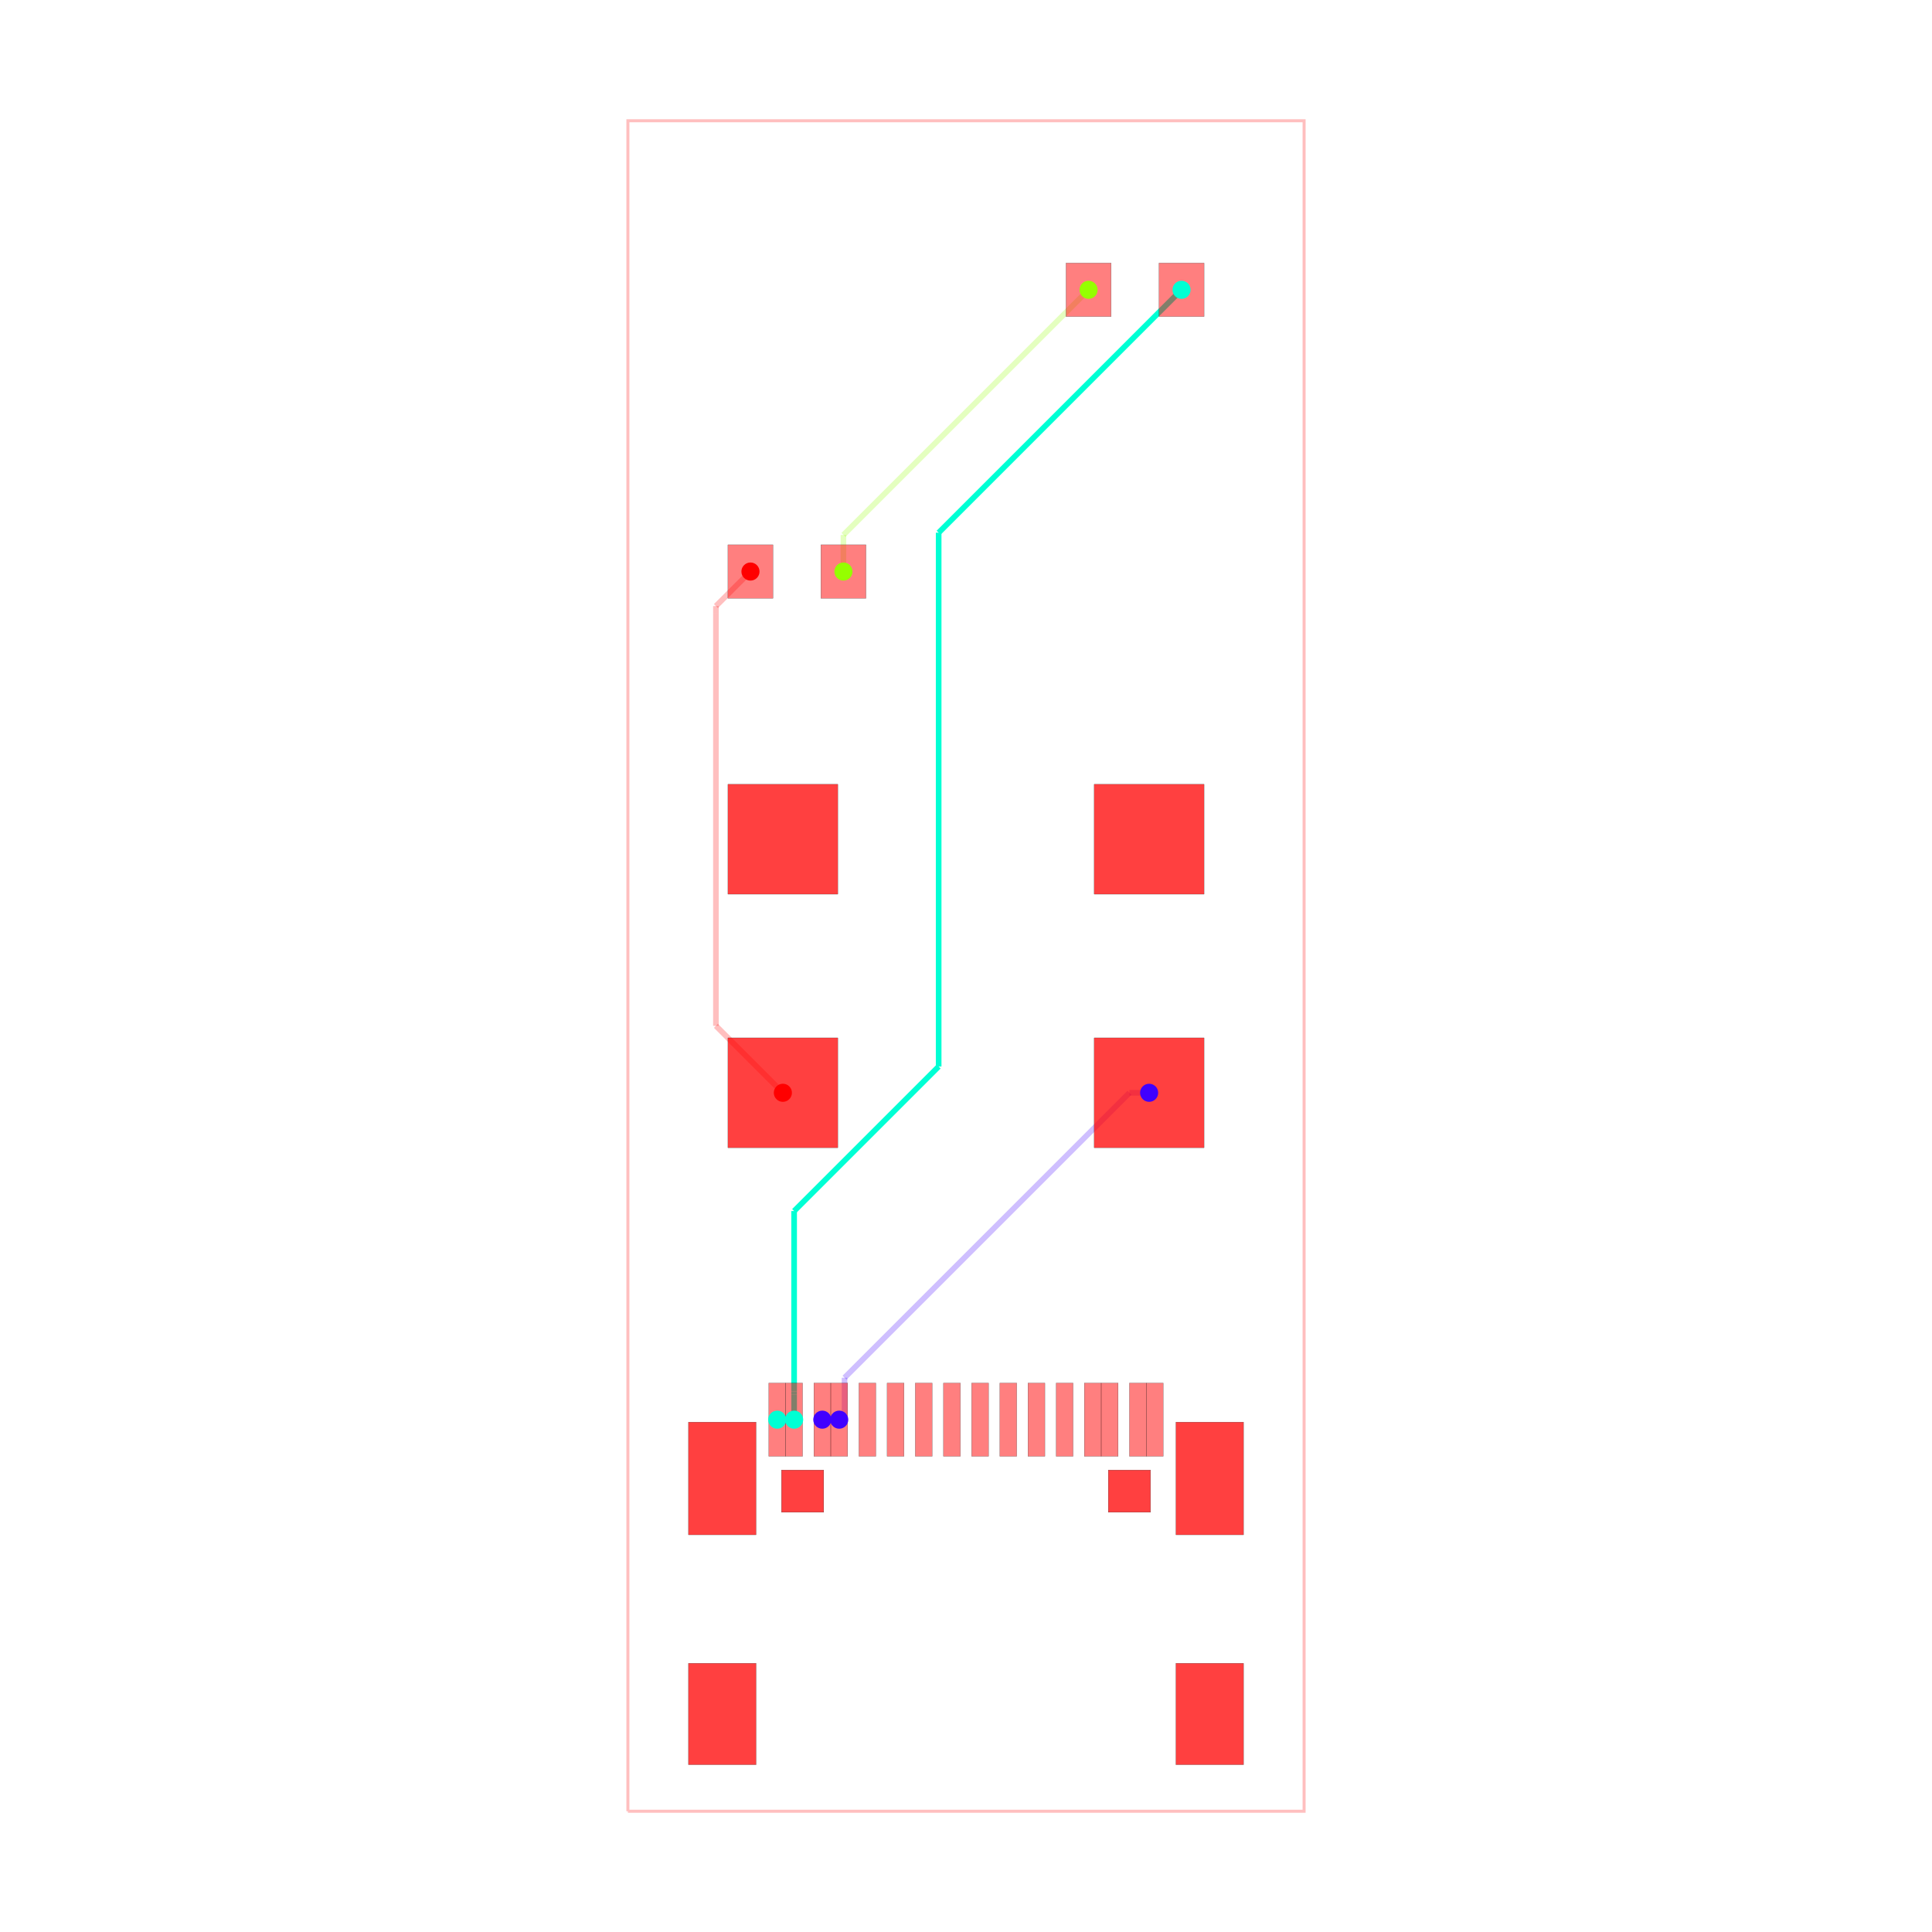
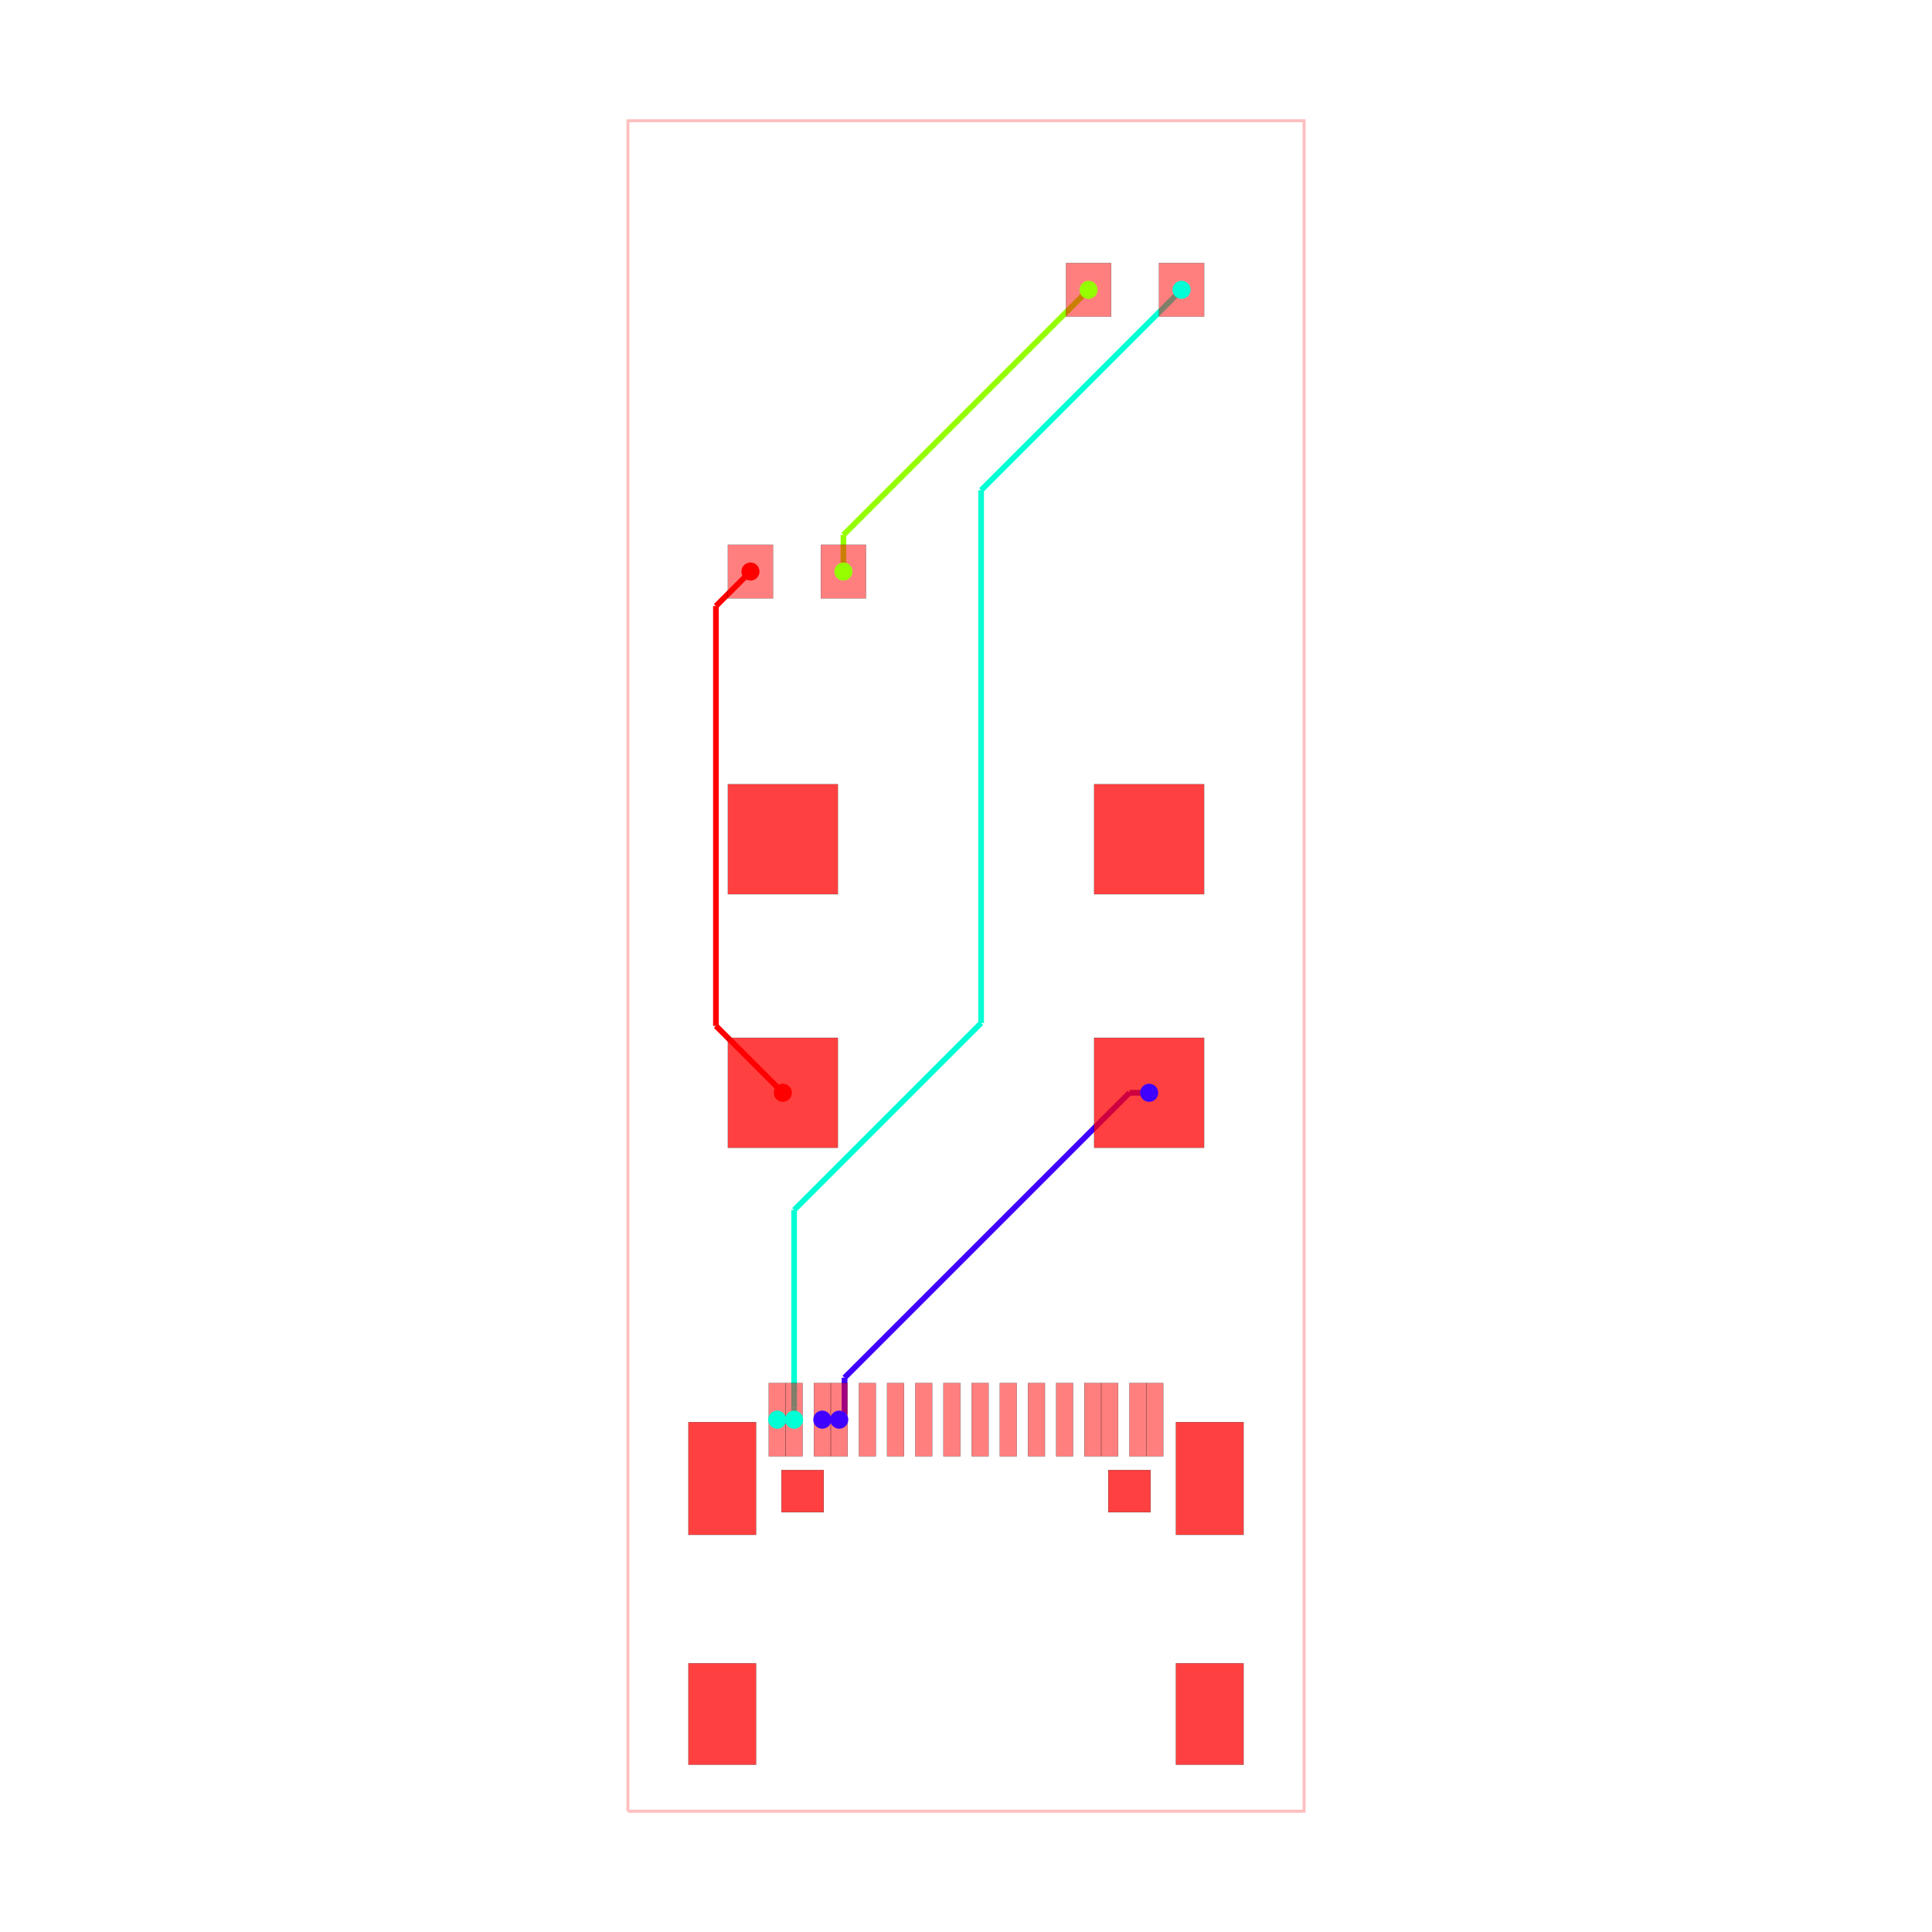
<svg xmlns="http://www.w3.org/2000/svg" width="640" height="640" viewBox="0 0 640 640">
  <rect width="100%" height="100%" fill="white" />
  <g>
    <polyline data-points="-6,-15 6,-15 6,15 -6,15 -6,-15" data-type="line" data-label="" points="208,600 432,600 432,40 208,40 208,600" fill="none" stroke="rgba(255,0,0,0.25)" stroke-width="1px" />
  </g>
  <g>
    <polyline data-points="-2.5499059999999645,-8.05091295000011 -2.249932000000058,-8.05091295000011" data-type="line" data-label="source_net_1" points="272.402,470.284 278.001,470.284" fill="none" stroke="rgba(64,0,255,0.25)" stroke-width="1.867" />
  </g>
  <g>
    <polyline data-points="3.25,-2.25 2.9009208980152046,-2.25" data-type="line" data-label="source_net_1" points="380.667,362 374.151,362" fill="none" stroke="rgba(64,0,255,0.25)" stroke-width="1.867" />
  </g>
  <g>
    <polyline data-points="2.9009208980152046,-2.25 -2.155473472039845,-7.30639437005505" data-type="line" data-label="source_net_1" points="374.151,362 279.764,456.386" fill="none" stroke="rgba(64,0,255,0.25)" stroke-width="1.867" />
  </g>
  <g>
    <polyline data-points="-2.155473472039845,-7.30639437005505 -2.155473472039845,-7.956473472039845" data-type="line" data-label="source_net_1" points="279.764,456.386 279.764,468.521" fill="none" stroke="rgba(64,0,255,0.25)" stroke-width="1.867" />
  </g>
  <g>
    <polyline data-points="-2.155473472039845,-7.956473472039845 -2.25,-8.051" data-type="line" data-label="source_net_1" points="279.764,468.521 278,470.285" fill="none" stroke="rgba(64,0,255,0.25)" stroke-width="1.867" />
  </g>
  <g>
    <polyline data-points="-3.3500060000000076,-8.05091295000011 -3.0500319999999874,-8.05091295000011" data-type="line" data-label="source_net_0" points="257.467,470.284 263.066,470.284" fill="none" stroke="rgba(0,255,213,0.25)" stroke-width="1.867" />
  </g>
  <g>
    <polyline data-points="-2.175,7 -2.175,7.65" data-type="line" data-label="source_trace_6" points="279.4,189.333 279.4,177.2" fill="none" stroke="rgba(149,255,0,0.25)" stroke-width="1.867" />
  </g>
  <g>
    <polyline data-points="-2.175,7.65 2.175,12" data-type="line" data-label="source_trace_6" points="279.4,177.2 360.6,96" fill="none" stroke="rgba(149,255,0,0.25)" stroke-width="1.867" />
  </g>
  <g>
    <polyline data-points="-3.25,-2.25 -4.4377714885672885,-1.0622285114327115" data-type="line" data-label="source_trace_4" points="259.333,362 237.162,339.828" fill="none" stroke="rgba(255,0,0,0.25)" stroke-width="1.867" />
  </g>
  <g>
    <polyline data-points="-4.4377714885672885,-1.0622285114327115 -4.4377714885672885,6.254319217889879" data-type="line" data-label="source_trace_4" points="237.162,339.828 237.162,203.253" fill="none" stroke="rgba(255,0,0,0.25)" stroke-width="1.867" />
  </g>
  <g>
    <polyline data-points="-4.4377714885672885,6.254319217889879 -4.4377714885672885,6.387228511432712" data-type="line" data-label="source_trace_4" points="237.162,203.253 237.162,200.772" fill="none" stroke="rgba(255,0,0,0.25)" stroke-width="1.867" />
  </g>
  <g>
    <polyline data-points="-4.4377714885672885,6.387228511432712 -3.825,7" data-type="line" data-label="source_trace_4" points="237.162,200.772 248.6,189.333" fill="none" stroke="rgba(255,0,0,0.25)" stroke-width="1.867" />
  </g>
  <g>
-     <polyline data-points="3.825,12 -0.4852395067286448,7.689760493271355" data-type="line" data-label="source_net_0" points="391.4,96 310.942,176.458" fill="none" stroke="hsl(170, 100%, 50%)" stroke-width="1.867" />
-   </g>
-   <g>
-     <polyline data-points="-0.4852395067286448,7.689760493271355 -0.485239506728645,-1.7841607853702093" data-type="line" data-label="source_net_0" points="310.942,176.458 310.942,353.304" fill="none" stroke="hsl(170, 100%, 50%)" stroke-width="1.867" />
-   </g>
-   <g>
-     <polyline data-points="-0.485239506728645,-1.7841607853702093 -3.0500251280702892,-4.348946406711853" data-type="line" data-label="source_net_0" points="310.942,353.304 263.066,401.18" fill="none" stroke="hsl(170, 100%, 50%)" stroke-width="1.867" />
-   </g>
-   <g>
-     <polyline data-points="-3.0500251280702892,-4.348946406711853 -3.0500251280702897,-7.5523001431371615" data-type="line" data-label="source_net_0" points="263.066,401.18 263.066,460.976" fill="none" stroke="hsl(170, 100%, 50%)" stroke-width="1.867" />
-   </g>
-   <g>
-     <polyline data-points="-3.0500251280702897,-7.5523001431371615 -3.0500251280702897,-7.553205525510461" data-type="line" data-label="source_net_0" points="263.066,460.976 263.066,460.993" fill="none" stroke="hsl(170, 100%, 50%)" stroke-width="1.867" />
-   </g>
-   <g>
-     <polyline data-points="-3.0500251280702897,-7.553205525510461 -3.0500329999999876,-7.600914250000112" data-type="line" data-label="source_net_0" points="263.066,460.993 263.066,461.884" fill="none" stroke="hsl(170, 100%, 50%)" stroke-width="1.867" />
-   </g>
-   <g>
-     <polyline data-points="-3.0500329999999876,-7.600914250000112 -3.0500319999999874,-8.05091295000011" data-type="line" data-label="source_net_0" points="263.066,461.884 263.066,470.284" fill="none" stroke="hsl(170, 100%, 50%)" stroke-width="1.867" />
+     <polyline data-points="-2.5499059999999645,-8.05091295000011 -2.249932000000058,-8.05091295000011" data-type="line" data-label="source_net_1" points="272.402,470.284 278.001,470.284" fill="none" stroke="hsl(255, 100%, 50%)" stroke-width="1.867" />
+   </g>
+   <g>
+     <polyline data-points="3.25,-2.25 2.9009208980152046,-2.25" data-type="line" data-label="source_net_1" points="380.667,362 374.151,362" fill="none" stroke="hsl(255, 100%, 50%)" stroke-width="1.867" />
+   </g>
+   <g>
+     <polyline data-points="2.9009208980152046,-2.25 -2.155473472039845,-7.30639437005505" data-type="line" data-label="source_net_1" points="374.151,362 279.764,456.386" fill="none" stroke="hsl(255, 100%, 50%)" stroke-width="1.867" />
+   </g>
+   <g>
+     <polyline data-points="-2.155473472039845,-7.30639437005505 -2.155473472039845,-7.956473472039845" data-type="line" data-label="source_net_1" points="279.764,456.386 279.764,468.521" fill="none" stroke="hsl(255, 100%, 50%)" stroke-width="1.867" />
+   </g>
+   <g>
+     <polyline data-points="-2.155473472039845,-7.956473472039845 -2.25,-8.051" data-type="line" data-label="source_net_1" points="279.764,468.521 278,470.285" fill="none" stroke="hsl(255, 100%, 50%)" stroke-width="1.867" />
+   </g>
+   <g>
+     <polyline data-points="-3.3500060000000076,-8.05091295000011 -3.0500319999999874,-8.05091295000011" data-type="line" data-label="source_net_0" points="257.467,470.284 263.066,470.284" fill="none" stroke="hsl(170, 100%, 50%)" stroke-width="1.867" />
+   </g>
+   <g>
+     <polyline data-points="-2.175,7 -2.175,7.65" data-type="line" data-label="source_trace_6" points="279.4,189.333 279.4,177.2" fill="none" stroke="hsl(85, 100%, 50%)" stroke-width="1.867" />
+   </g>
+   <g>
+     <polyline data-points="-2.175,7.65 2.175,12" data-type="line" data-label="source_trace_6" points="279.4,177.2 360.6,96" fill="none" stroke="hsl(85, 100%, 50%)" stroke-width="1.867" />
+   </g>
+   <g>
+     <polyline data-points="-3.25,-2.25 -4.4377714885672885,-1.0622285114327115" data-type="line" data-label="source_trace_4" points="259.333,362 237.162,339.828" fill="none" stroke="hsl(0, 100%, 50%)" stroke-width="1.867" />
+   </g>
+   <g>
+     <polyline data-points="-4.4377714885672885,-1.0622285114327115 -4.4377714885672885,6.254319217889879" data-type="line" data-label="source_trace_4" points="237.162,339.828 237.162,203.253" fill="none" stroke="hsl(0, 100%, 50%)" stroke-width="1.867" />
+   </g>
+   <g>
+     <polyline data-points="-4.4377714885672885,6.254319217889879 -4.4377714885672885,6.387228511432712" data-type="line" data-label="source_trace_4" points="237.162,203.253 237.162,200.772" fill="none" stroke="hsl(0, 100%, 50%)" stroke-width="1.867" />
+   </g>
+   <g>
+     <polyline data-points="-4.4377714885672885,6.387228511432712 -3.825,7" data-type="line" data-label="source_trace_4" points="237.162,200.772 248.6,189.333" fill="none" stroke="hsl(0, 100%, 50%)" stroke-width="1.867" />
+   </g>
+   <g>
+     <polyline data-points="-3.0500319999999874,-8.05091295000011 -3.0500317750001,-7.834245777778749" data-type="line" data-label="source_net_0" points="263.066,470.284 263.066,466.239" fill="none" stroke="hsl(170, 100%, 50%)" stroke-width="1.867" />
+   </g>
+   <g>
+     <polyline data-points="-3.0500317750001,-7.834245777778749 -3.0500317750001,-7.509246075695739" data-type="line" data-label="source_net_0" points="263.066,466.239 263.066,460.173" fill="none" stroke="hsl(170, 100%, 50%)" stroke-width="1.867" />
+   </g>
+   <g>
+     <polyline data-points="-3.0500317750001,-7.509246075695739 -3.0500317750001,-7.551000102595559" data-type="line" data-label="source_net_0" points="263.066,460.173 263.066,460.952" fill="none" stroke="hsl(170, 100%, 50%)" stroke-width="1.867" />
+   </g>
+   <g>
+     <polyline data-points="-3.0500317750001,-7.551000102595559 -3.0500317750001,-4.330487347586191" data-type="line" data-label="source_net_0" points="263.066,460.952 263.066,400.836" fill="none" stroke="hsl(170, 100%, 50%)" stroke-width="1.867" />
+   </g>
+   <g>
+     <polyline data-points="-3.0500317750001,-4.330487347586191 0.2688118811881185,-1.0116436913979725" data-type="line" data-label="source_net_0" points="263.066,400.836 325.018,338.884" fill="none" stroke="hsl(170, 100%, 50%)" stroke-width="1.867" />
+   </g>
+   <g>
+     <polyline data-points="0.2688118811881185,-1.0116436913979725 0.2688118811881185,8.443811881188118" data-type="line" data-label="source_net_0" points="325.018,338.884 325.018,162.382" fill="none" stroke="hsl(170, 100%, 50%)" stroke-width="1.867" />
+   </g>
+   <g>
+     <polyline data-points="0.2688118811881185,8.443811881188118 3.825,12" data-type="line" data-label="source_net_0" points="325.018,162.382 391.4,96" fill="none" stroke="hsl(170, 100%, 50%)" stroke-width="1.867" />
  </g>
  <g>
    <rect data-type="rect" data-label="top" data-x="-1.7500600000000759" data-y="-8.05091295000011" x="284.532" y="458.15" width="5.6" height="24.267" fill="rgba(255,0,0,0.5)" stroke="black" stroke-width="0.054" />
  </g>
  <g>
    <rect data-type="rect" data-label="top" data-x="-1.2499339999999393" data-y="-8.05091295000011" x="293.868" y="458.15" width="5.6" height="24.267" fill="rgba(255,0,0,0.5)" stroke="black" stroke-width="0.054" />
  </g>
  <g>
    <rect data-type="rect" data-label="top" data-x="-0.7500619999999572" data-y="-8.05091295000011" x="303.199" y="458.15" width="5.6" height="24.267" fill="rgba(255,0,0,0.5)" stroke="black" stroke-width="0.054" />
  </g>
  <g>
    <rect data-type="rect" data-label="top" data-x="-0.2499359999999342" data-y="-8.05091295000011" x="312.535" y="458.15" width="5.6" height="24.267" fill="rgba(255,0,0,0.5)" stroke="black" stroke-width="0.054" />
  </g>
  <g>
    <rect data-type="rect" data-label="top" data-x="0.2499359999999342" data-y="-8.05091295000011" x="321.865" y="458.15" width="5.6" height="24.267" fill="rgba(255,0,0,0.5)" stroke="black" stroke-width="0.054" />
  </g>
  <g>
    <rect data-type="rect" data-label="top" data-x="0.7500619999999572" data-y="-8.05091295000011" x="331.201" y="458.15" width="5.6" height="24.267" fill="rgba(255,0,0,0.5)" stroke="black" stroke-width="0.054" />
  </g>
  <g>
    <rect data-type="rect" data-label="top" data-x="1.2496799999998984" data-y="-8.05091295000011" x="340.527" y="458.15" width="5.6" height="24.267" fill="rgba(255,0,0,0.5)" stroke="black" stroke-width="0.054" />
  </g>
  <g>
    <rect data-type="rect" data-label="top" data-x="1.7500600000000759" data-y="-8.05091295000011" x="349.868" y="458.15" width="5.6" height="24.267" fill="rgba(255,0,0,0.5)" stroke="black" stroke-width="0.054" />
  </g>
  <g>
    <rect data-type="rect" data-label="top source_net_0" data-x="-3.3500060000000076" data-y="-8.05091295000011" x="254.667" y="458.15" width="5.6" height="24.267" fill="rgba(255,0,0,0.5)" stroke="black" stroke-width="0.054" />
  </g>
  <g>
    <rect data-type="rect" data-label="top source_net_0" data-x="-3.0500319999999874" data-y="-8.05091295000011" x="260.266" y="458.15" width="5.6" height="24.267" fill="rgba(255,0,0,0.5)" stroke="black" stroke-width="0.054" />
  </g>
  <g>
    <rect data-type="rect" data-label="top source_net_1" data-x="-2.5499059999999645" data-y="-8.05091295000011" x="269.602" y="458.15" width="5.6" height="24.267" fill="rgba(255,0,0,0.5)" stroke="black" stroke-width="0.054" />
  </g>
  <g>
    <rect data-type="rect" data-label="top source_net_1" data-x="-2.249932000000058" data-y="-8.05091295000011" x="275.201" y="458.15" width="5.6" height="24.267" fill="rgba(255,0,0,0.5)" stroke="black" stroke-width="0.054" />
  </g>
  <g>
    <rect data-type="rect" data-label="top source_net_1" data-x="2.249932000000058" data-y="-8.05091295000011" x="359.199" y="458.15" width="5.6" height="24.267" fill="rgba(255,0,0,0.5)" stroke="black" stroke-width="0.054" />
  </g>
  <g>
    <rect data-type="rect" data-label="top source_net_1" data-x="2.5501600000000053" data-y="-8.05091295000011" x="364.803" y="458.15" width="5.6" height="24.267" fill="rgba(255,0,0,0.5)" stroke="black" stroke-width="0.054" />
  </g>
  <g>
    <rect data-type="rect" data-label="top source_net_0" data-x="3.050032000000101" data-y="-8.05091295000011" x="374.134" y="458.15" width="5.6" height="24.267" fill="rgba(255,0,0,0.5)" stroke="black" stroke-width="0.054" />
  </g>
  <g>
    <rect data-type="rect" data-label="top source_net_0" data-x="3.3500060000000076" data-y="-8.05091295000011" x="379.733" y="458.15" width="5.6" height="24.267" fill="rgba(255,0,0,0.5)" stroke="black" stroke-width="0.054" />
  </g>
  <g>
    <rect data-type="rect" data-label="top source_trace_6" data-x="2.175" data-y="12" x="353.133" y="87.133" width="14.933" height="17.733" fill="rgba(255,0,0,0.5)" stroke="black" stroke-width="0.054" />
  </g>
  <g>
    <rect data-type="rect" data-label="top source_net_0" data-x="3.825" data-y="12" x="383.933" y="87.133" width="14.933" height="17.733" fill="rgba(255,0,0,0.5)" stroke="black" stroke-width="0.054" />
  </g>
  <g>
    <rect data-type="rect" data-label="top source_trace_4" data-x="-3.825" data-y="7" x="241.133" y="180.467" width="14.933" height="17.733" fill="rgba(255,0,0,0.5)" stroke="black" stroke-width="0.054" />
  </g>
  <g>
    <rect data-type="rect" data-label="top source_trace_6" data-x="-2.175" data-y="7" x="271.933" y="180.467" width="14.933" height="17.733" fill="rgba(255,0,0,0.5)" stroke="black" stroke-width="0.054" />
  </g>
  <g>
    <rect data-type="rect" data-label="top bottom" data-x="4.32511199999999" data-y="-13.274086349999948" data-ccw-rotation-degrees="0" x="389.535" y="550.983" width="22.4" height="33.6" fill="rgba(255,0,0,0.75)" stroke="black" stroke-width="0.054" />
  </g>
  <g>
    <rect data-type="rect" data-label="top bottom" data-x="4.32511199999999" data-y="-9.094262350000122" data-ccw-rotation-degrees="0" x="389.535" y="471.093" width="22.4" height="37.333" fill="rgba(255,0,0,0.75)" stroke="black" stroke-width="0.054" />
  </g>
  <g>
    <rect data-type="rect" data-label="top bottom" data-x="-4.32511199999999" data-y="-9.094262350000122" data-ccw-rotation-degrees="0" x="228.065" y="471.093" width="22.4" height="37.333" fill="rgba(255,0,0,0.75)" stroke="black" stroke-width="0.054" />
  </g>
  <g>
    <rect data-type="rect" data-label="top bottom" data-x="-4.32511199999999" data-y="-13.274086349999948" data-ccw-rotation-degrees="0" x="228.065" y="550.983" width="22.4" height="33.6" fill="rgba(255,0,0,0.75)" stroke="black" stroke-width="0.054" />
  </g>
  <g>
    <rect data-type="rect" data-label="top source_trace_4 bottom source_trace_4" data-x="-3.25" data-y="-2.25" x="241.133" y="343.8" width="36.4" height="36.4" fill="rgba(255,0,0,0.75)" stroke="black" stroke-width="0.054" />
  </g>
  <g>
    <rect data-type="rect" data-label="top source_net_1 bottom source_net_1" data-x="3.25" data-y="-2.25" x="362.467" y="343.8" width="36.4" height="36.4" fill="rgba(255,0,0,0.75)" stroke="black" stroke-width="0.054" />
  </g>
  <g>
    <rect data-type="rect" data-label="top bottom" data-x="3.25" data-y="2.25" x="362.467" y="259.8" width="36.4" height="36.4" fill="rgba(255,0,0,0.75)" stroke="black" stroke-width="0.054" />
  </g>
  <g>
    <rect data-type="rect" data-label="top bottom" data-x="-3.25" data-y="2.25" x="241.133" y="259.8" width="36.4" height="36.4" fill="rgba(255,0,0,0.75)" stroke="black" stroke-width="0.054" />
  </g>
  <g>
    <rect data-type="rect" data-label="top bottom" data-x="-2.8999180000000706" data-y="-9.319388950000075" x="258.868" y="486.962" width="14" height="14" fill="rgba(255,0,0,0.75)" stroke="black" stroke-width="0.054" />
  </g>
  <g>
    <rect data-type="rect" data-label="top bottom" data-x="2.8999180000000706" data-y="-9.319388950000075" x="367.132" y="486.962" width="14" height="14" fill="rgba(255,0,0,0.75)" stroke="black" stroke-width="0.054" />
  </g>
  <g>
    <circle data-type="point" data-label="source_trace_4 source_trace_4 top" data-x="-3.25" data-y="-2.25" cx="259.333" cy="362" r="3" fill="hsl(0, 100%, 50%)" />
  </g>
  <g>
    <circle data-type="point" data-label="source_trace_4 source_trace_4 top" data-x="-3.825" data-y="7" cx="248.6" cy="189.333" r="3" fill="hsl(0, 100%, 50%)" />
  </g>
  <g>
    <circle data-type="point" data-label="source_trace_6 source_trace_6 top" data-x="-2.175" data-y="7" cx="279.4" cy="189.333" r="3" fill="hsl(85, 100%, 50%)" />
  </g>
  <g>
    <circle data-type="point" data-label="source_trace_6 source_trace_6 top" data-x="2.175" data-y="12" cx="360.6" cy="96" r="3" fill="hsl(85, 100%, 50%)" />
  </g>
  <g>
    <circle data-type="point" data-label="source_net_0 source_net_0 top" data-x="-3.3500060000000076" data-y="-8.05091295000011" cx="257.467" cy="470.284" r="3" fill="hsl(170, 100%, 50%)" />
  </g>
  <g>
    <circle data-type="point" data-label="source_net_0 source_net_0 top" data-x="-3.0500319999999874" data-y="-8.05091295000011" cx="263.066" cy="470.284" r="3" fill="hsl(170, 100%, 50%)" />
  </g>
  <g>
    <circle data-type="point" data-label="source_net_0 source_net_0 top" data-x="3.825" data-y="12" cx="391.4" cy="96" r="3" fill="hsl(170, 100%, 50%)" />
  </g>
  <g>
    <circle data-type="point" data-label="source_net_1 source_net_1 top" data-x="-2.5499059999999645" data-y="-8.05091295000011" cx="272.402" cy="470.284" r="3" fill="hsl(255, 100%, 50%)" />
  </g>
  <g>
    <circle data-type="point" data-label="source_net_1 source_net_1 top" data-x="-2.249932000000058" data-y="-8.05091295000011" cx="278.001" cy="470.284" r="3" fill="hsl(255, 100%, 50%)" />
  </g>
  <g>
    <circle data-type="point" data-label="source_net_1 source_net_1 top" data-x="3.25" data-y="-2.25" cx="380.667" cy="362" r="3" fill="hsl(255, 100%, 50%)" />
  </g>
  <g id="crosshair" style="display: none">
    <line id="crosshair-h" y1="0" y2="640" stroke="#666" stroke-width="0.5" />
    <line id="crosshair-v" x1="0" x2="640" stroke="#666" stroke-width="0.5" />
    <text id="coordinates" font-family="monospace" font-size="12" fill="#666" />
  </g>
</svg>
